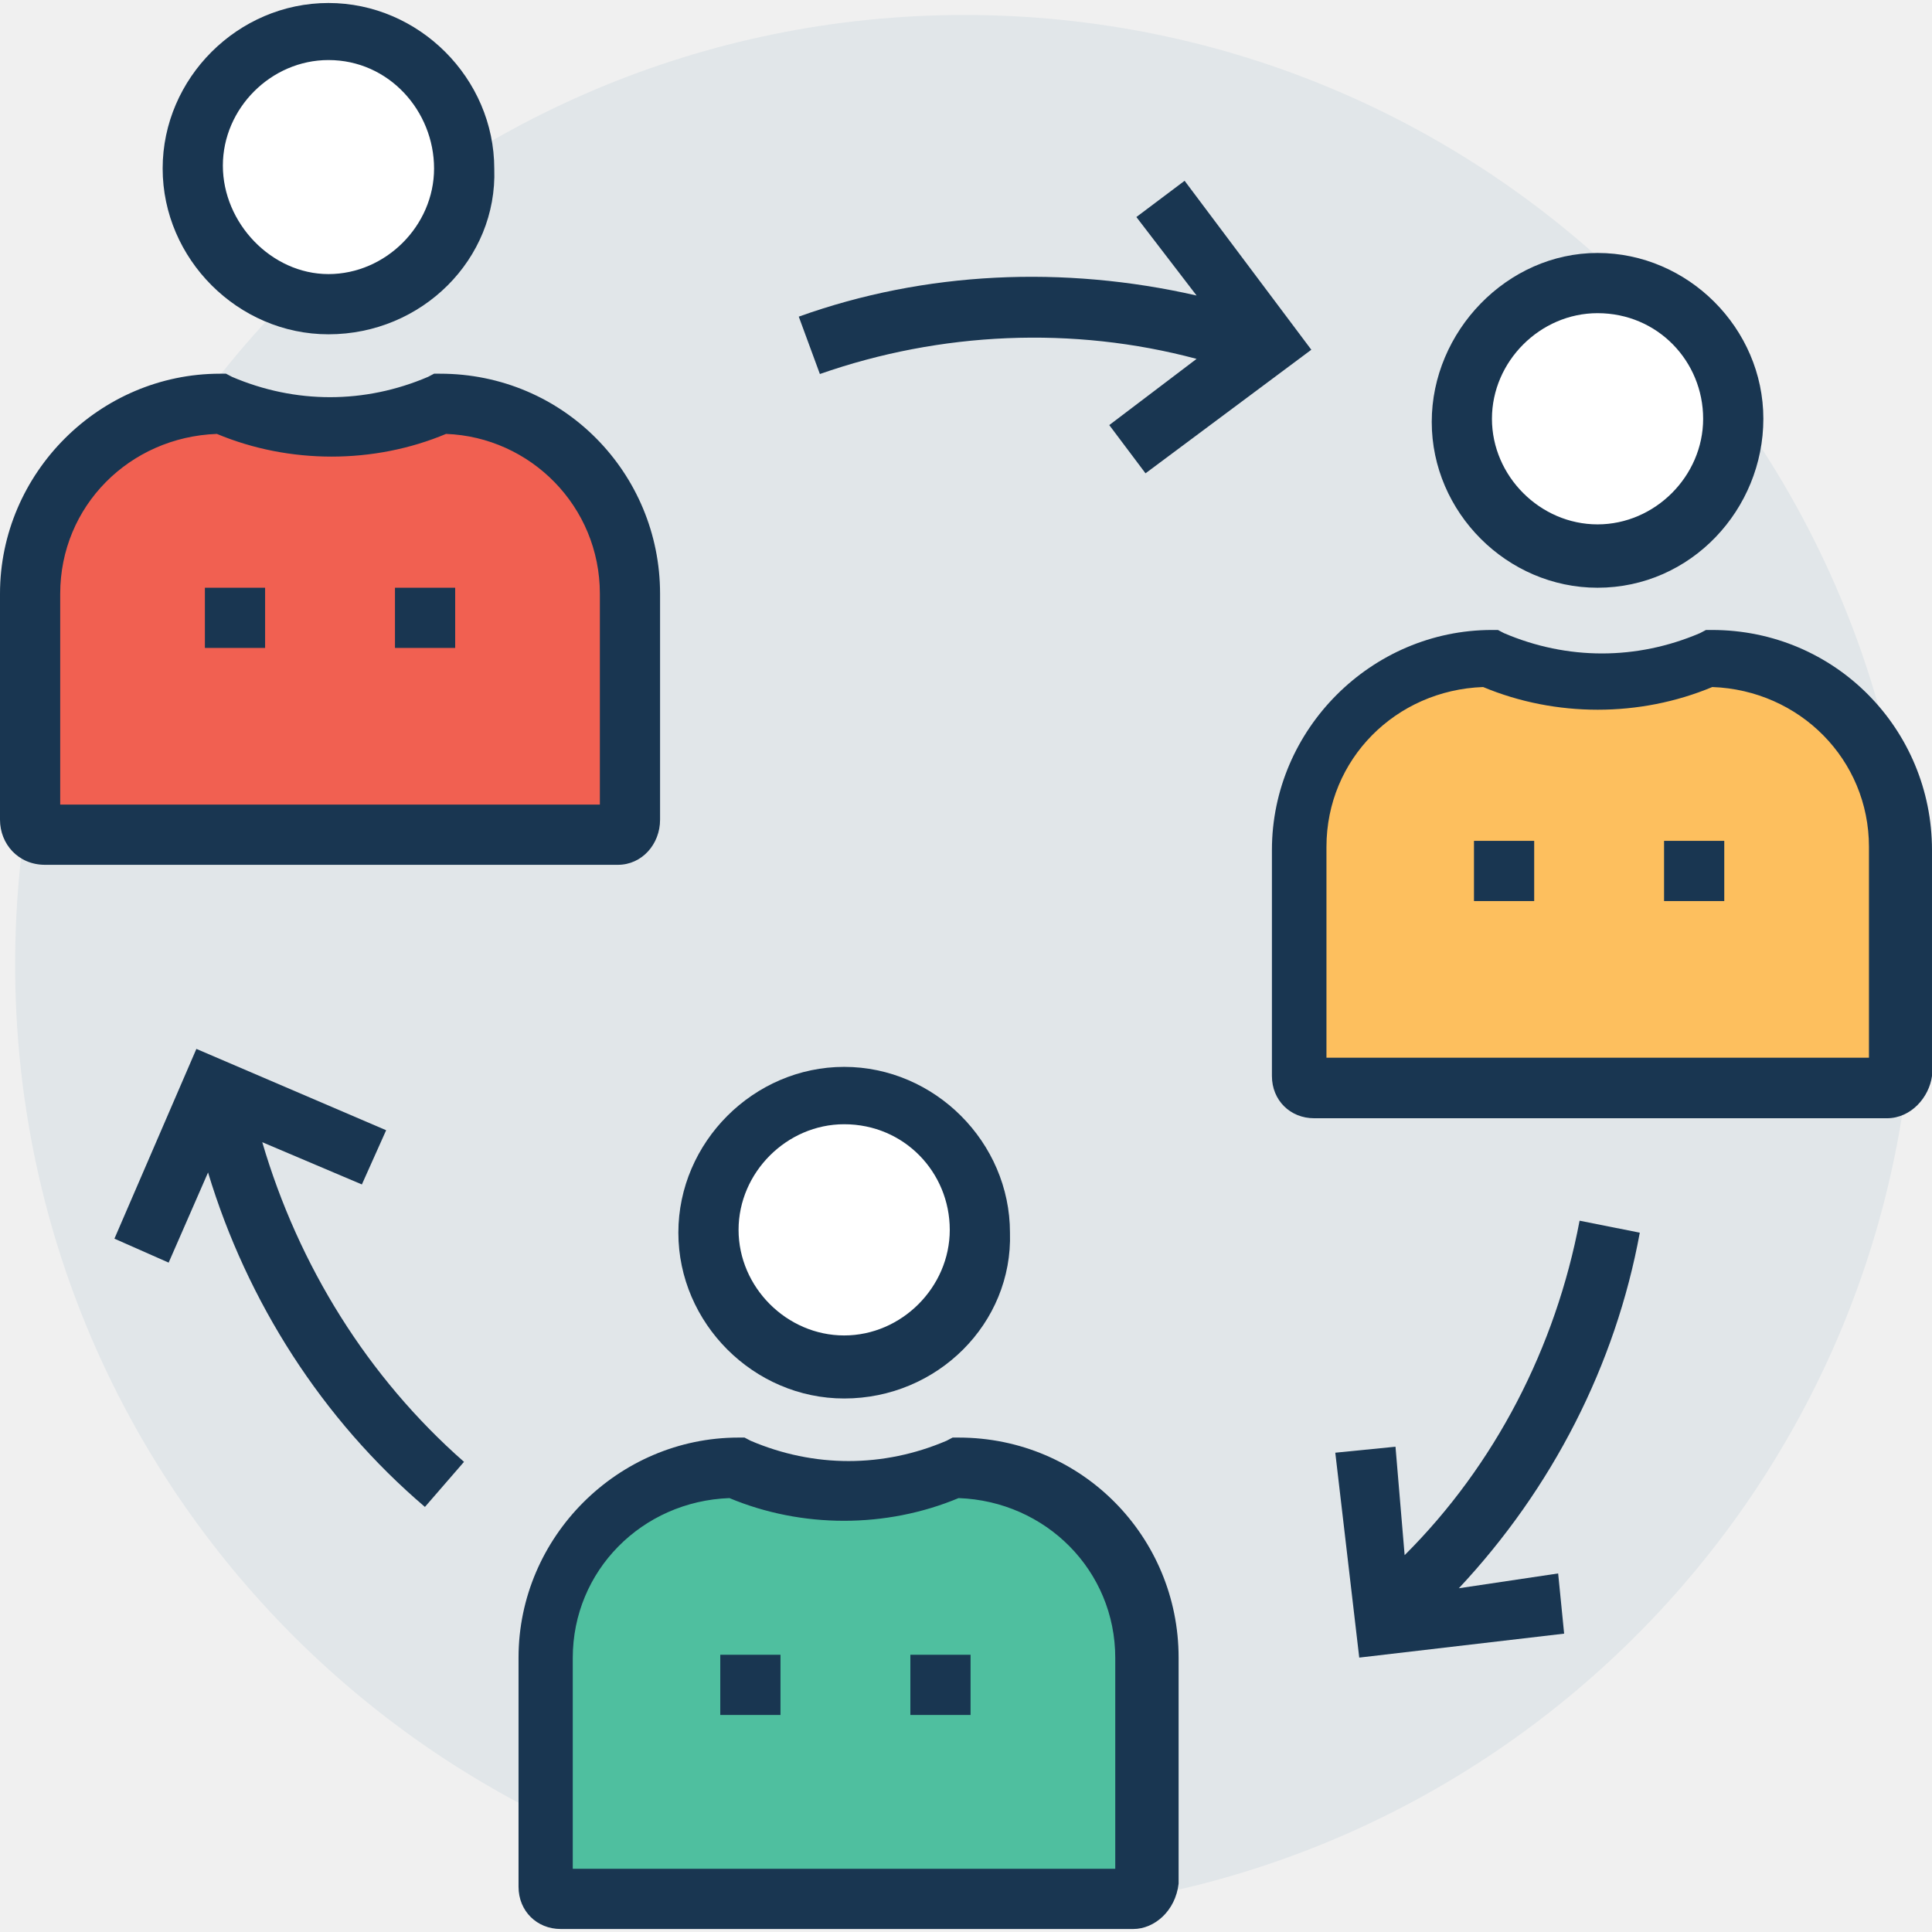
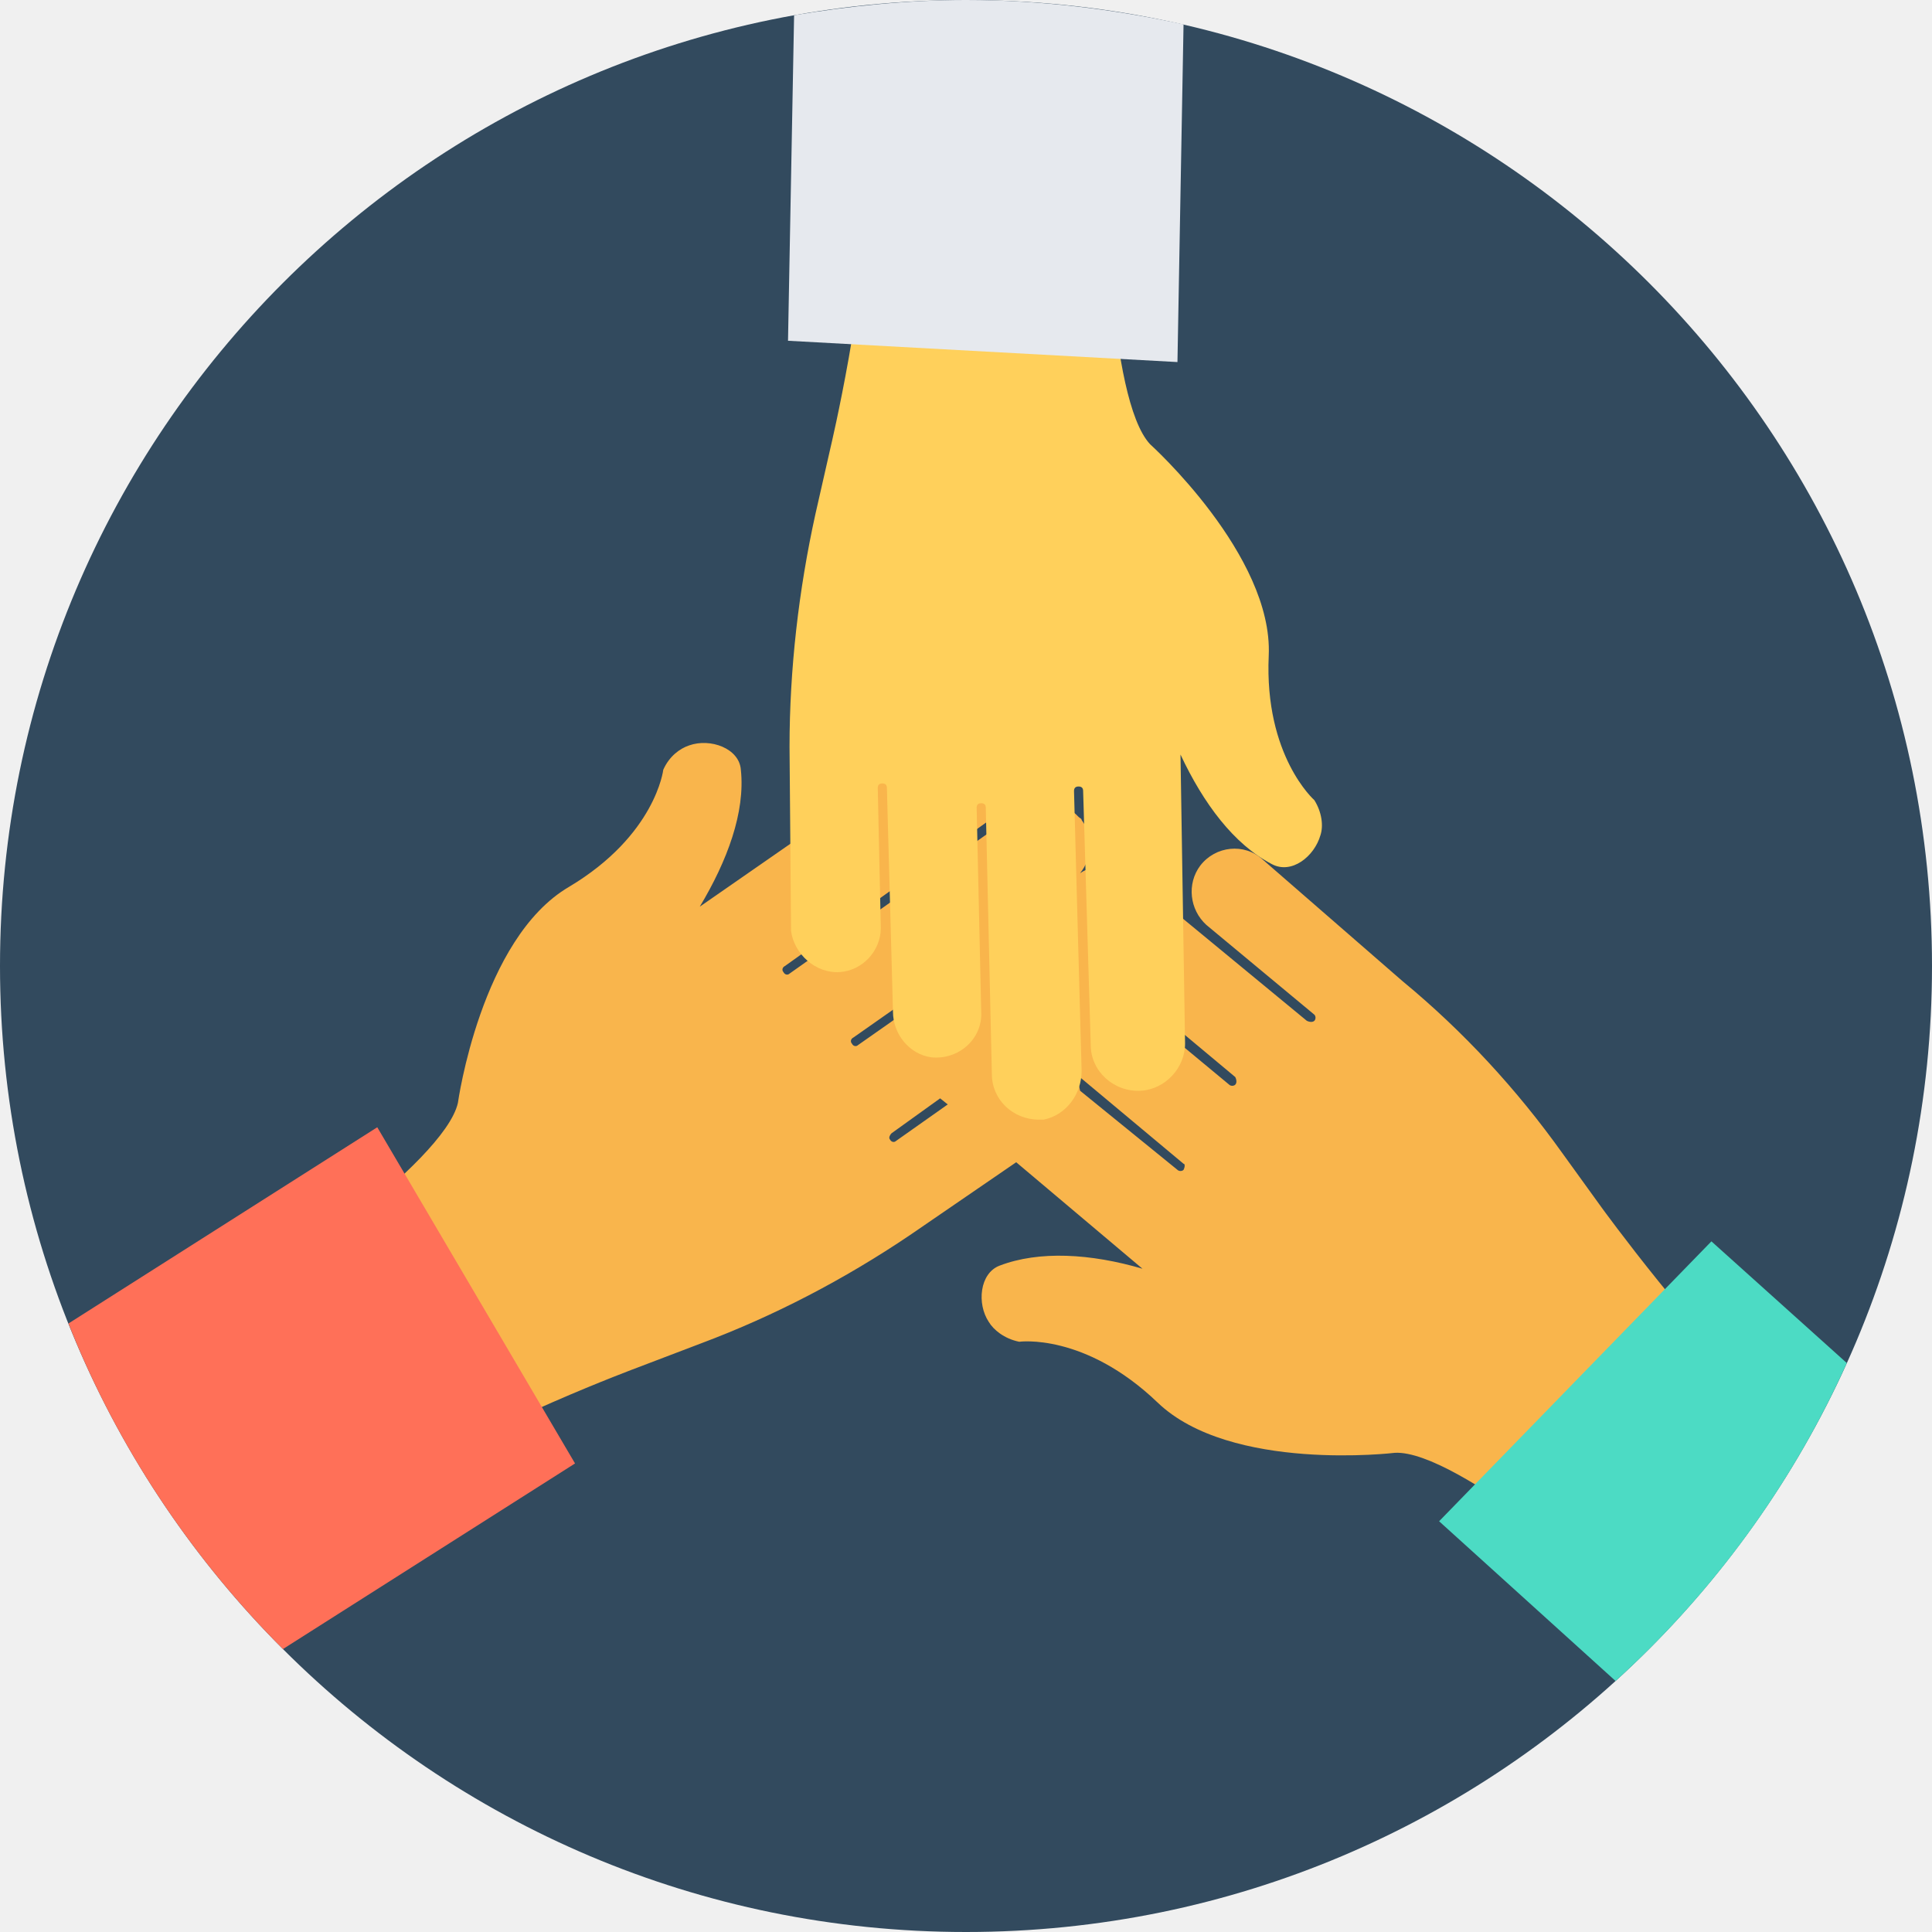
- <svg xmlns="http://www.w3.org/2000/svg" version="1.1" id="Layer_1" x="0px" y="0px" viewBox="0 0 396.218 396.218" style="enable-background:new 0 0 396.218 396.218;" xml:space="preserve">
-   <circle style="fill:#E1E6E9;" cx="197.818" cy="197.786" r="194.715" />
-   <circle style="fill:#FFFFFF;" cx="67.362" cy="33.972" r="27.798" />
-   <path style="fill:#193651;" d="M67.362,68.558c-18.554,0-34.004-15.451-34.004-34.004S48.808,0.614,67.362,0.614  s34.004,15.451,34.004,34.004C102.012,53.107,86.562,68.558,67.362,68.558z M67.362,12.315c-11.766,0-21.657,9.891-21.657,21.657  S55.661,56.21,67.362,56.21s21.657-9.891,21.657-21.657S79.774,12.315,67.362,12.315z" />
-   <path style="fill:#F16051;" d="M90.246,82.78L90.246,82.78c-6.788,3.103-14.222,4.331-22.238,4.331S52.558,85.236,45.77,82.78l0,0  l0,0c-21.657,0-38.917,17.325-38.917,38.917v46.352c0,1.228,1.228,2.457,2.457,2.457h117.398c1.228,0,2.457-1.228,2.457-2.457  v-46.352C129.228,100.105,111.903,82.78,90.246,82.78z" />
-   <path style="fill:#193651;" d="M126.707,177.358H9.244c-5.56,0-9.244-4.331-9.244-9.244v-46.352  c0-24.76,20.428-45.123,45.123-45.123h1.228l1.228,0.646c12.994,5.56,27.216,5.56,40.21,0l1.228-0.646h1.228  c25.341,0,45.123,20.428,45.123,45.123v46.352C135.37,173.091,131.685,177.358,126.707,177.358z M12.347,165.01h110.675v-43.248  c0-17.907-14.222-32.129-31.547-32.776c-14.804,6.206-32.129,6.206-46.998,0c-17.907,0.646-32.129,14.804-32.129,32.776  C12.347,121.762,12.347,165.01,12.347,165.01z" />
-   <circle style="fill:#FFFFFF;" cx="327.628" cy="85.883" r="27.798" />
-   <path style="fill:#193651;" d="M327.628,120.533c-18.554,0-34.004-15.451-34.004-34.004s15.451-34.651,34.004-34.651  c18.554,0,34.004,15.451,34.004,34.004S346.828,120.533,327.628,120.533z M327.628,64.226c-11.766,0-21.657,9.891-21.657,21.657  s9.891,21.657,21.657,21.657c11.766,0,21.657-9.891,21.657-21.657S339.976,64.226,327.628,64.226z" />
-   <path style="fill:#FDBF5E;" d="M350.513,134.756L350.513,134.756c-6.788,3.103-14.222,4.331-22.238,4.331  c-8.016,0-15.451-1.875-22.238-4.331l0,0l0,0c-21.657,0-38.917,17.325-38.917,38.917v46.352c0,1.228,1.228,2.457,2.457,2.457  h117.463c1.228,0,2.457-1.228,2.457-2.457v-46.352C389.43,152.016,372.17,134.756,350.513,134.756z" />
-   <path style="fill:#193651;" d="M386.974,229.333H269.511c-4.913,0-8.663-3.685-8.663-8.663v-46.352  c0-24.76,20.428-45.123,45.123-45.123h1.228l1.228,0.646c12.994,5.56,27.216,5.56,40.21,0l1.228-0.646h1.228  c25.341,0,45.123,20.428,45.123,45.123v46.352C395.636,225.002,391.952,229.333,386.974,229.333z M272.614,216.921h110.675v-43.248  c0-17.907-14.222-32.129-32.129-32.776c-14.869,6.206-32.129,6.206-46.998,0c-17.907,0.646-32.129,14.804-32.129,32.776v43.248  H272.614z" />
-   <circle style="fill:#FFFFFF;" cx="173.123" cy="252.8" r="27.798" />
-   <path style="fill:#193651;" d="M173.123,286.804c-18.554,0-34.004-15.451-34.004-34.004s15.451-34.004,34.004-34.004  s34.004,15.451,34.004,34.004C207.709,271.354,192.259,286.804,173.123,286.804z M173.123,230.562  c-11.766,0-21.657,9.891-21.657,21.657c0,11.766,9.891,21.657,21.657,21.657s21.657-9.891,21.657-21.657  C194.78,240.453,185.471,230.562,173.123,230.562z" />
-   <path style="fill:#4FBF9F;" d="M195.943,301.026L195.943,301.026c-6.788,3.103-14.222,4.331-22.238,4.331  s-15.451-1.875-22.238-4.331l0,0l0,0c-21.657,0-38.917,17.325-38.917,38.917v46.352c0,1.228,1.228,2.457,2.457,2.457h117.463  c1.228,0,2.457-1.228,2.457-2.457v-46.352C234.925,318.352,216.954,301.026,195.943,301.026z" />
-   <g>
-     <path style="fill:#193651;" d="M232.404,395.604H115.006c-4.913,0-8.663-3.685-8.663-8.663v-46.998   c0-24.76,20.428-45.123,45.123-45.123h1.228l1.228,0.646c12.994,5.56,27.216,5.56,40.21,0l1.228-0.646h1.228   c25.341,0,45.123,20.428,45.123,45.123v46.352C241.067,391.919,236.735,395.604,232.404,395.604z M118.044,383.257h110.675v-43.249   c0-17.907-14.222-32.129-32.129-32.776c-14.869,6.206-32.129,6.206-46.998,0c-17.907,0.646-32.129,14.869-32.129,32.776v43.249   H118.044z" />
-     <path style="fill:#193651;" d="M299.184,325.721c19.135-20.428,32.129-45.77,37.107-72.921l-12.347-2.457   c-4.913,25.988-17.325,50.101-35.879,68.59l-1.875-22.238l-12.347,1.228l4.913,42.02l42.02-4.913l-1.228-12.347L299.184,325.721z" />
-     <path style="fill:#193651;" d="M242.941,37.075l-9.891,7.434l12.347,16.097c-27.216-6.206-55.661-4.978-81.584,4.331l4.331,11.766   c24.76-8.663,51.911-9.891,77.253-3.103l-17.907,13.576l7.434,9.891l34.004-25.341L242.941,37.075z" />
-     <path style="fill:#193651;" d="M53.786,234.246l20.428,8.663l4.978-11.119l-38.917-16.679l-16.808,38.917l11.119,4.913   l8.081-18.489c8.016,26.57,23.467,50.683,44.477,68.59l8.016-9.244C75.442,282.473,61.22,259.588,53.786,234.246z" />
-     <rect x="147.717" y="339.362" style="fill:#193651;" width="12.347" height="12.347" />
-     <rect x="186.699" y="339.362" style="fill:#193651;" width="12.347" height="12.347" />
-     <rect x="302.287" y="172.444" style="fill:#193651;" width="12.347" height="12.347" />
-     <rect x="341.269" y="172.444" style="fill:#193651;" width="12.347" height="12.347" />
-     <rect x="42.02" y="120.533" style="fill:#193651;" width="12.347" height="12.347" />
-     <rect x="81.002" y="120.533" style="fill:#193651;" width="12.347" height="12.347" />
-   </g>
+ <svg xmlns="http://www.w3.org/2000/svg" version="1.1" id="Layer_1" x="0px" y="0px" viewBox="0 0 508 508" style="enable-background:new 0 0 508 508;" xml:space="preserve">
+   <circle style="fill:#324A5E;" cx="254" cy="254" r="254" />
+   <path style="fill:#F9B54C;" d="M421.2,317.6l-10.4-14.4c-12-16.8-26-32-42-45.2L332,226c-4.8-4.4-12.4-3.6-16.4,1.6  c-3.6,4.8-2.8,11.6,1.6,15.6l28.4,23.6c0.4,0.4,0.4,1.2,0,1.6s-1.2,0.4-2,0L298,230.8c-4-3.2-10-4-14-1.2c3.2-4,3.6-9.6,0.4-14l0,0  c0-0.4-0.4-0.4-0.8-0.8c-4-4.4-11.2-4.8-16-1.2l-60,42.4c-0.4,0.4-1.2,0.4-1.6-0.4c-0.4-0.4-0.4-1.2,0.4-1.6l54.4-38.8  c5.6-4,6.8-12,2.8-17.6c-4-5.2-11.2-6.4-16.8-2.8L184,238.4c7.2-12,12-24.8,10.8-36c-0.4-5.6-8-8.4-13.6-6.4  c-2.4,0.8-5.2,2.8-6.8,6.4c0,0-2,17.2-24.8,30.8c-23.2,13.6-29.2,56.8-29.2,56.8c-3.6,16-53.2,49.2-53.2,49.2l38.4,50  c23.2-15.2,62-29.6,62-29.6l16.8-6.4c19.2-7.2,37.6-16.8,54.8-28.4l28-19.2l33.2,28c-13.6-4-27.2-4.8-37.6-0.8c-5.2,2-6,10-2.8,14.8  c1.2,2,4,4.4,8,5.2c0,0,17.2-2.4,36.4,16c19.2,18.4,62.4,13.2,62.4,13.2c16.4-0.8,61.2,38.4,61.2,38.4l38.4-50  C445.6,351.2,421.2,317.6,421.2,317.6z M235.6,300c-0.4,0.4-1.2,0.4-1.6-0.4c-0.4-0.4,0-1.2,0.4-1.6l12.8-9.2l2,1.6L235.6,300z   M225.6,274.8c-0.4,0.4-1.2,0.4-1.6-0.4c-0.4-0.4-0.4-1.2,0.4-1.6l26.8-18.8c0.4,0.8,0.8,1.6,1.2,2L225.6,274.8z M311.2,307.6  c-0.4,0.4-1.2,0.4-1.6,0L284,286.8c-0.4-2-0.8-3.6-2-5.2l29.2,24.4C311.6,306,311.6,306.8,311.2,307.6z M324.8,285.2  c-0.4,0.4-1.2,0.4-1.6,0L288,256c0.4-0.8,0.4-2,0.4-3.2l36.4,30.4C325.2,284,325.2,284.8,324.8,285.2z" />
+   <path style="fill:#FF7058;" d="M18,348c12.8,32.4,32.4,61.6,56.4,85.6l76.8-48.8l-52-88.4L18,348z" />
+   <path style="fill:#4CDBC4;" d="M450,326.4L378.4,400l46.4,42c25.6-23.2,46.4-51.6,60.8-83.6L450,326.4z" />
+   <path style="fill:#FFD05B;" d="M220.8,255.6c6-0.4,10.8-5.6,10.8-11.6l-0.8-36.8c0-0.8,0.4-1.2,1.2-1.2s1.2,0.4,1.2,1.2l1.6,58.8  c0,6,4.4,11.2,10,12c7.2,0.8,13.6-4.8,13.2-12l-1.2-53.6c0-0.8,0.4-1.2,1.2-1.2c0.8,0,1.2,0.4,1.2,1.2l1.6,70c0,6.8,5.6,12,12.4,12  l0,0c0.4,0,0.8,0,1.2,0c6-1.2,10-6.8,10-12.8l-2-73.6c0-0.8,0.4-1.2,1.2-1.2c0.8,0,1.2,0.4,1.2,1.2l2,66.8c0,6.8,6,12.4,13.2,12  c6.4-0.4,11.6-6,11.6-12.4l-1.2-76c6,12.8,14,23.6,24,28.8c5.2,2.8,11.2-2,12.8-7.6c0.8-2.4,0.4-6-1.6-9.2c0,0-13.2-11.6-12-38  s-31.2-55.6-31.2-55.6c-11.2-12-11.6-71.2-11.6-71.2l-62.8,4c0,27.6-9.6,68-9.6,68l-4,17.6c-4.4,20-6.8,40.8-6.8,61.2l0.4,48.4  C208.8,250.8,214.4,256,220.8,255.6z" />
+   <path style="fill:#E6E9EE;" d="M311.2,6.4C292.8,2.4,273.6,0,254,0c-15.6,0-30.8,1.6-45.2,4l-1.6,85.6l102.4,5.6L311.2,6.4z" />
  <g>
</g>
  <g>
</g>
  <g>
</g>
  <g>
</g>
  <g>
</g>
  <g>
</g>
  <g>
</g>
  <g>
</g>
  <g>
</g>
  <g>
</g>
  <g>
</g>
  <g>
</g>
  <g>
</g>
  <g>
</g>
  <g>
</g>
</svg>
